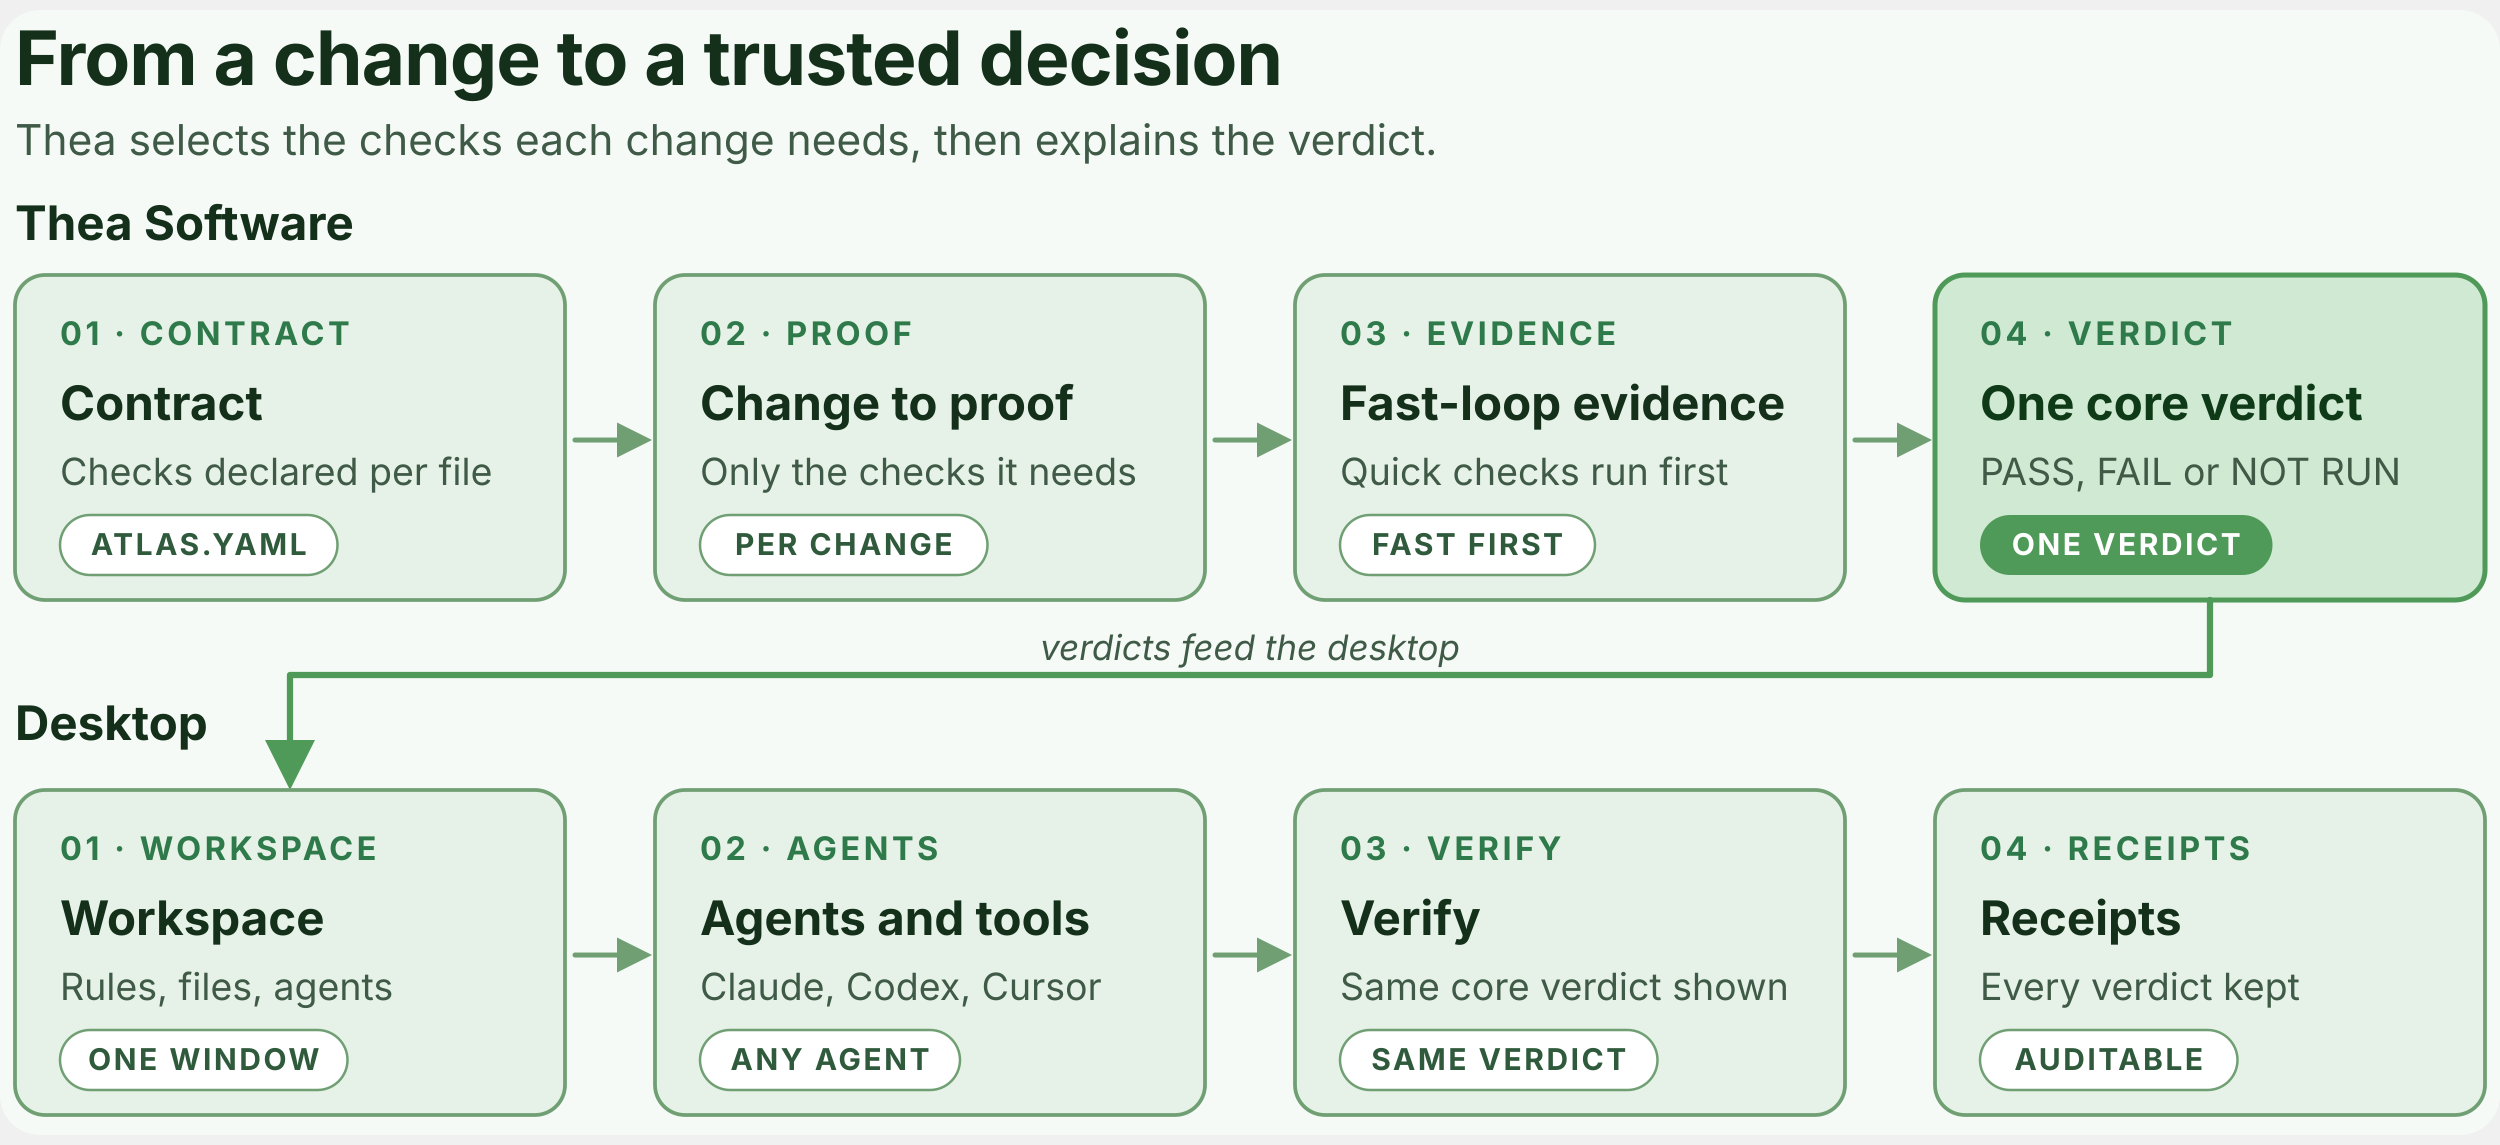
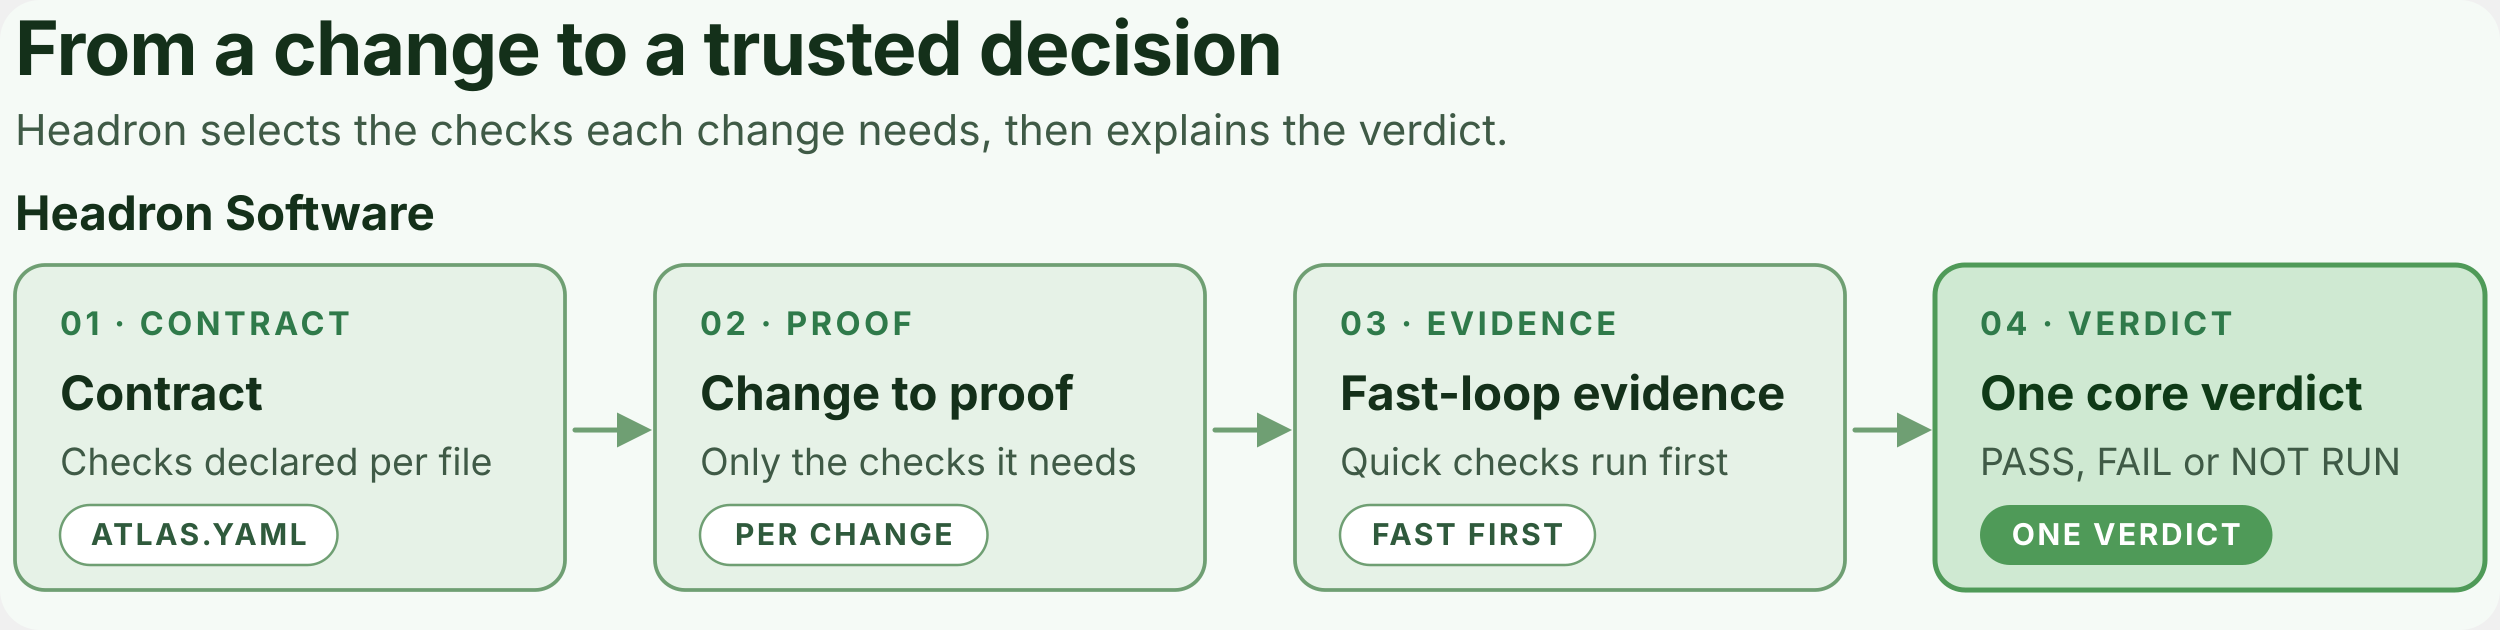
- <svg xmlns="http://www.w3.org/2000/svg" width="1000" height="458" viewBox="0 8 1000 450" role="img" aria-labelledby="title desc">
+ <svg xmlns="http://www.w3.org/2000/svg" width="1000" height="252" viewBox="0 8 1000 252" role="img" aria-labelledby="title desc">
  <style>
    .node{fill:#e6f2e7;stroke:#6f9f73;stroke-width:1.5}
    .core{fill:#cfe9d2;stroke:#4f9a58;stroke-width:2}
    .arrow{stroke:#6f9f73;stroke-width:2;fill:none;stroke-linecap:round}
-     .link{stroke:#4f9a58;stroke-width:2.5;fill:none;stroke-linecap:round;stroke-linejoin:round}
    .chip{fill:#ffffff;stroke:#6f9f73;stroke-width:1}
    .chip-core{fill:#4f9a58;stroke:none}
    .tag{font-family:-apple-system,BlinkMacSystemFont,"Segoe UI",system-ui,sans-serif;fill:#2f7a4a;font-size:13px;font-weight:700;letter-spacing:1.4px}
    .title{font-family:-apple-system,BlinkMacSystemFont,"Segoe UI",system-ui,sans-serif;fill:#14301a;font-size:19px;font-weight:700}
    .core-title{font-family:-apple-system,BlinkMacSystemFont,"Segoe UI",system-ui,sans-serif;fill:#0f3a17;font-size:19px;font-weight:700}
    .desc{font-family:-apple-system,BlinkMacSystemFont,"Segoe UI",system-ui,sans-serif;fill:#3f5a46;font-size:15px}
    .chiptext{font-family:-apple-system,BlinkMacSystemFont,"Segoe UI",system-ui,sans-serif;fill:#2f5a3c;font-size:12px;font-weight:700;letter-spacing:1px}
    .chiptext-core{font-family:-apple-system,BlinkMacSystemFont,"Segoe UI",system-ui,sans-serif;fill:#ffffff;font-size:12px;font-weight:700;letter-spacing:1px}
    .hero{font-family:-apple-system,BlinkMacSystemFont,"Segoe UI",system-ui,sans-serif;fill:#14301a;font-size:30px;font-weight:700;letter-spacing:-.4px}
    .sub{font-family:-apple-system,BlinkMacSystemFont,"Segoe UI",system-ui,sans-serif;fill:#3f5a46;font-size:17px}
-     .note{font-family:-apple-system,BlinkMacSystemFont,"Segoe UI",system-ui,sans-serif;fill:#3f5a46;font-size:14px;font-style:italic}
    .row-label{font-family:-apple-system,BlinkMacSystemFont,"Segoe UI",system-ui,sans-serif;fill:#14301a;font-size:19px;font-weight:700}
  </style>
-   <rect x="0" y="8" width="1000" height="450" rx="16" fill="#f5faf6" />
+   <rect x="0" y="8" width="1000" height="252" rx="16" fill="#f5faf6" />
  <defs>
    <marker id="head" viewBox="0 0 10 10" refX="8" refY="5" markerWidth="7" markerHeight="7" orient="auto">
      <path d="M0,0 L10,5 L0,10 z" fill="#6f9f73" />
    </marker>
-     <marker id="head-core" viewBox="0 0 10 10" refX="8" refY="5" markerWidth="8" markerHeight="8" orient="auto">
-       <path d="M0,0 L10,5 L0,10 z" fill="#4f9a58" />
-     </marker>
  </defs>
  <text class="hero" x="6" y="38">From a change to a trusted decision</text>
-   <text class="sub" x="6" y="66">Thea selects the checks each change needs, then explains the verdict.</text>
-   <text class="row-label" x="6" y="100">Thea Software</text>
+   <text class="sub" x="6" y="66">Headron selects the checks each change needs, then explains the verdict.</text>
+   <text class="row-label" x="6" y="100">Headron Software</text>
  <rect class="node" x="6" y="114" width="220" height="130" rx="12" />
  <text class="tag" x="24" y="142">01 · CONTRACT</text>
  <text class="title" x="24" y="172">Contract</text>
  <text class="desc" x="24" y="198">Checks declared per file</text>
  <rect class="chip" x="24" y="210" width="111" height="24" rx="12" />
  <text class="chiptext" x="79.5" y="226" text-anchor="middle">ATLAS.YAML</text>
  <rect class="node" x="262" y="114" width="220" height="130" rx="12" />
  <text class="tag" x="280" y="142">02 · PROOF</text>
  <text class="title" x="280" y="172">Change to proof</text>
  <text class="desc" x="280" y="198">Only the checks it needs</text>
  <rect class="chip" x="280" y="210" width="115" height="24" rx="12" />
  <text class="chiptext" x="337.5" y="226" text-anchor="middle">PER CHANGE</text>
  <rect class="node" x="518" y="114" width="220" height="130" rx="12" />
  <text class="tag" x="536" y="142">03 · EVIDENCE</text>
  <text class="title" x="536" y="172">Fast-loop evidence</text>
  <text class="desc" x="536" y="198">Quick checks run first</text>
  <rect class="chip" x="536" y="210" width="102" height="24" rx="12" />
  <text class="chiptext" x="587" y="226" text-anchor="middle">FAST FIRST</text>
  <rect class="core" x="774" y="114" width="220" height="130" rx="12" />
  <text class="tag" x="792" y="142">04 · VERDICT</text>
  <text class="core-title" x="792" y="172">One core verdict</text>
  <text class="desc" x="792" y="198">PASS, FAIL or NOT RUN</text>
  <rect class="chip-core" x="792" y="210" width="117" height="24" rx="12" />
  <text class="chiptext-core" x="850.5" y="226" text-anchor="middle">ONE VERDICT</text>
  <line class="arrow" x1="230" y1="180" x2="258" y2="180" marker-end="url(#head)" />
  <line class="arrow" x1="486" y1="180" x2="514" y2="180" marker-end="url(#head)" />
  <line class="arrow" x1="742" y1="180" x2="770" y2="180" marker-end="url(#head)" />
-   <path class="link" d="M884 244 V274 H116 V316" marker-end="url(#head-core)" />
-   <text class="note" x="500" y="268" text-anchor="middle">verdicts feed the desktop</text>
-   <text class="row-label" x="6" y="300">Desktop</text>
-   <rect class="node" x="6" y="320" width="220" height="130" rx="12" />
-   <text class="tag" x="24" y="348">01 · WORKSPACE</text>
-   <text class="title" x="24" y="378">Workspace</text>
-   <text class="desc" x="24" y="404">Rules, files, agents</text>
-   <rect class="chip" x="24" y="416" width="115" height="24" rx="12" />
-   <text class="chiptext" x="81.5" y="432" text-anchor="middle">ONE WINDOW</text>
-   <rect class="node" x="262" y="320" width="220" height="130" rx="12" />
-   <text class="tag" x="280" y="348">02 · AGENTS</text>
-   <text class="title" x="280" y="378">Agents and tools</text>
-   <text class="desc" x="280" y="404">Claude, Codex, Cursor</text>
-   <rect class="chip" x="280" y="416" width="104" height="24" rx="12" />
-   <text class="chiptext" x="332" y="432" text-anchor="middle">ANY AGENT</text>
-   <rect class="node" x="518" y="320" width="220" height="130" rx="12" />
-   <text class="tag" x="536" y="348">03 · VERIFY</text>
-   <text class="title" x="536" y="378">Verify</text>
-   <text class="desc" x="536" y="404">Same core verdict shown</text>
-   <rect class="chip" x="536" y="416" width="127" height="24" rx="12" />
-   <text class="chiptext" x="599.5" y="432" text-anchor="middle">SAME VERDICT</text>
-   <rect class="node" x="774" y="320" width="220" height="130" rx="12" />
-   <text class="tag" x="792" y="348">04 · RECEIPTS</text>
-   <text class="title" x="792" y="378">Receipts</text>
-   <text class="desc" x="792" y="404">Every verdict kept</text>
-   <rect class="chip" x="792" y="416" width="103" height="24" rx="12" />
-   <text class="chiptext" x="843.5" y="432" text-anchor="middle">AUDITABLE</text>
-   <line class="arrow" x1="230" y1="386" x2="258" y2="386" marker-end="url(#head)" />
-   <line class="arrow" x1="486" y1="386" x2="514" y2="386" marker-end="url(#head)" />
-   <line class="arrow" x1="742" y1="386" x2="770" y2="386" marker-end="url(#head)" />
</svg>
